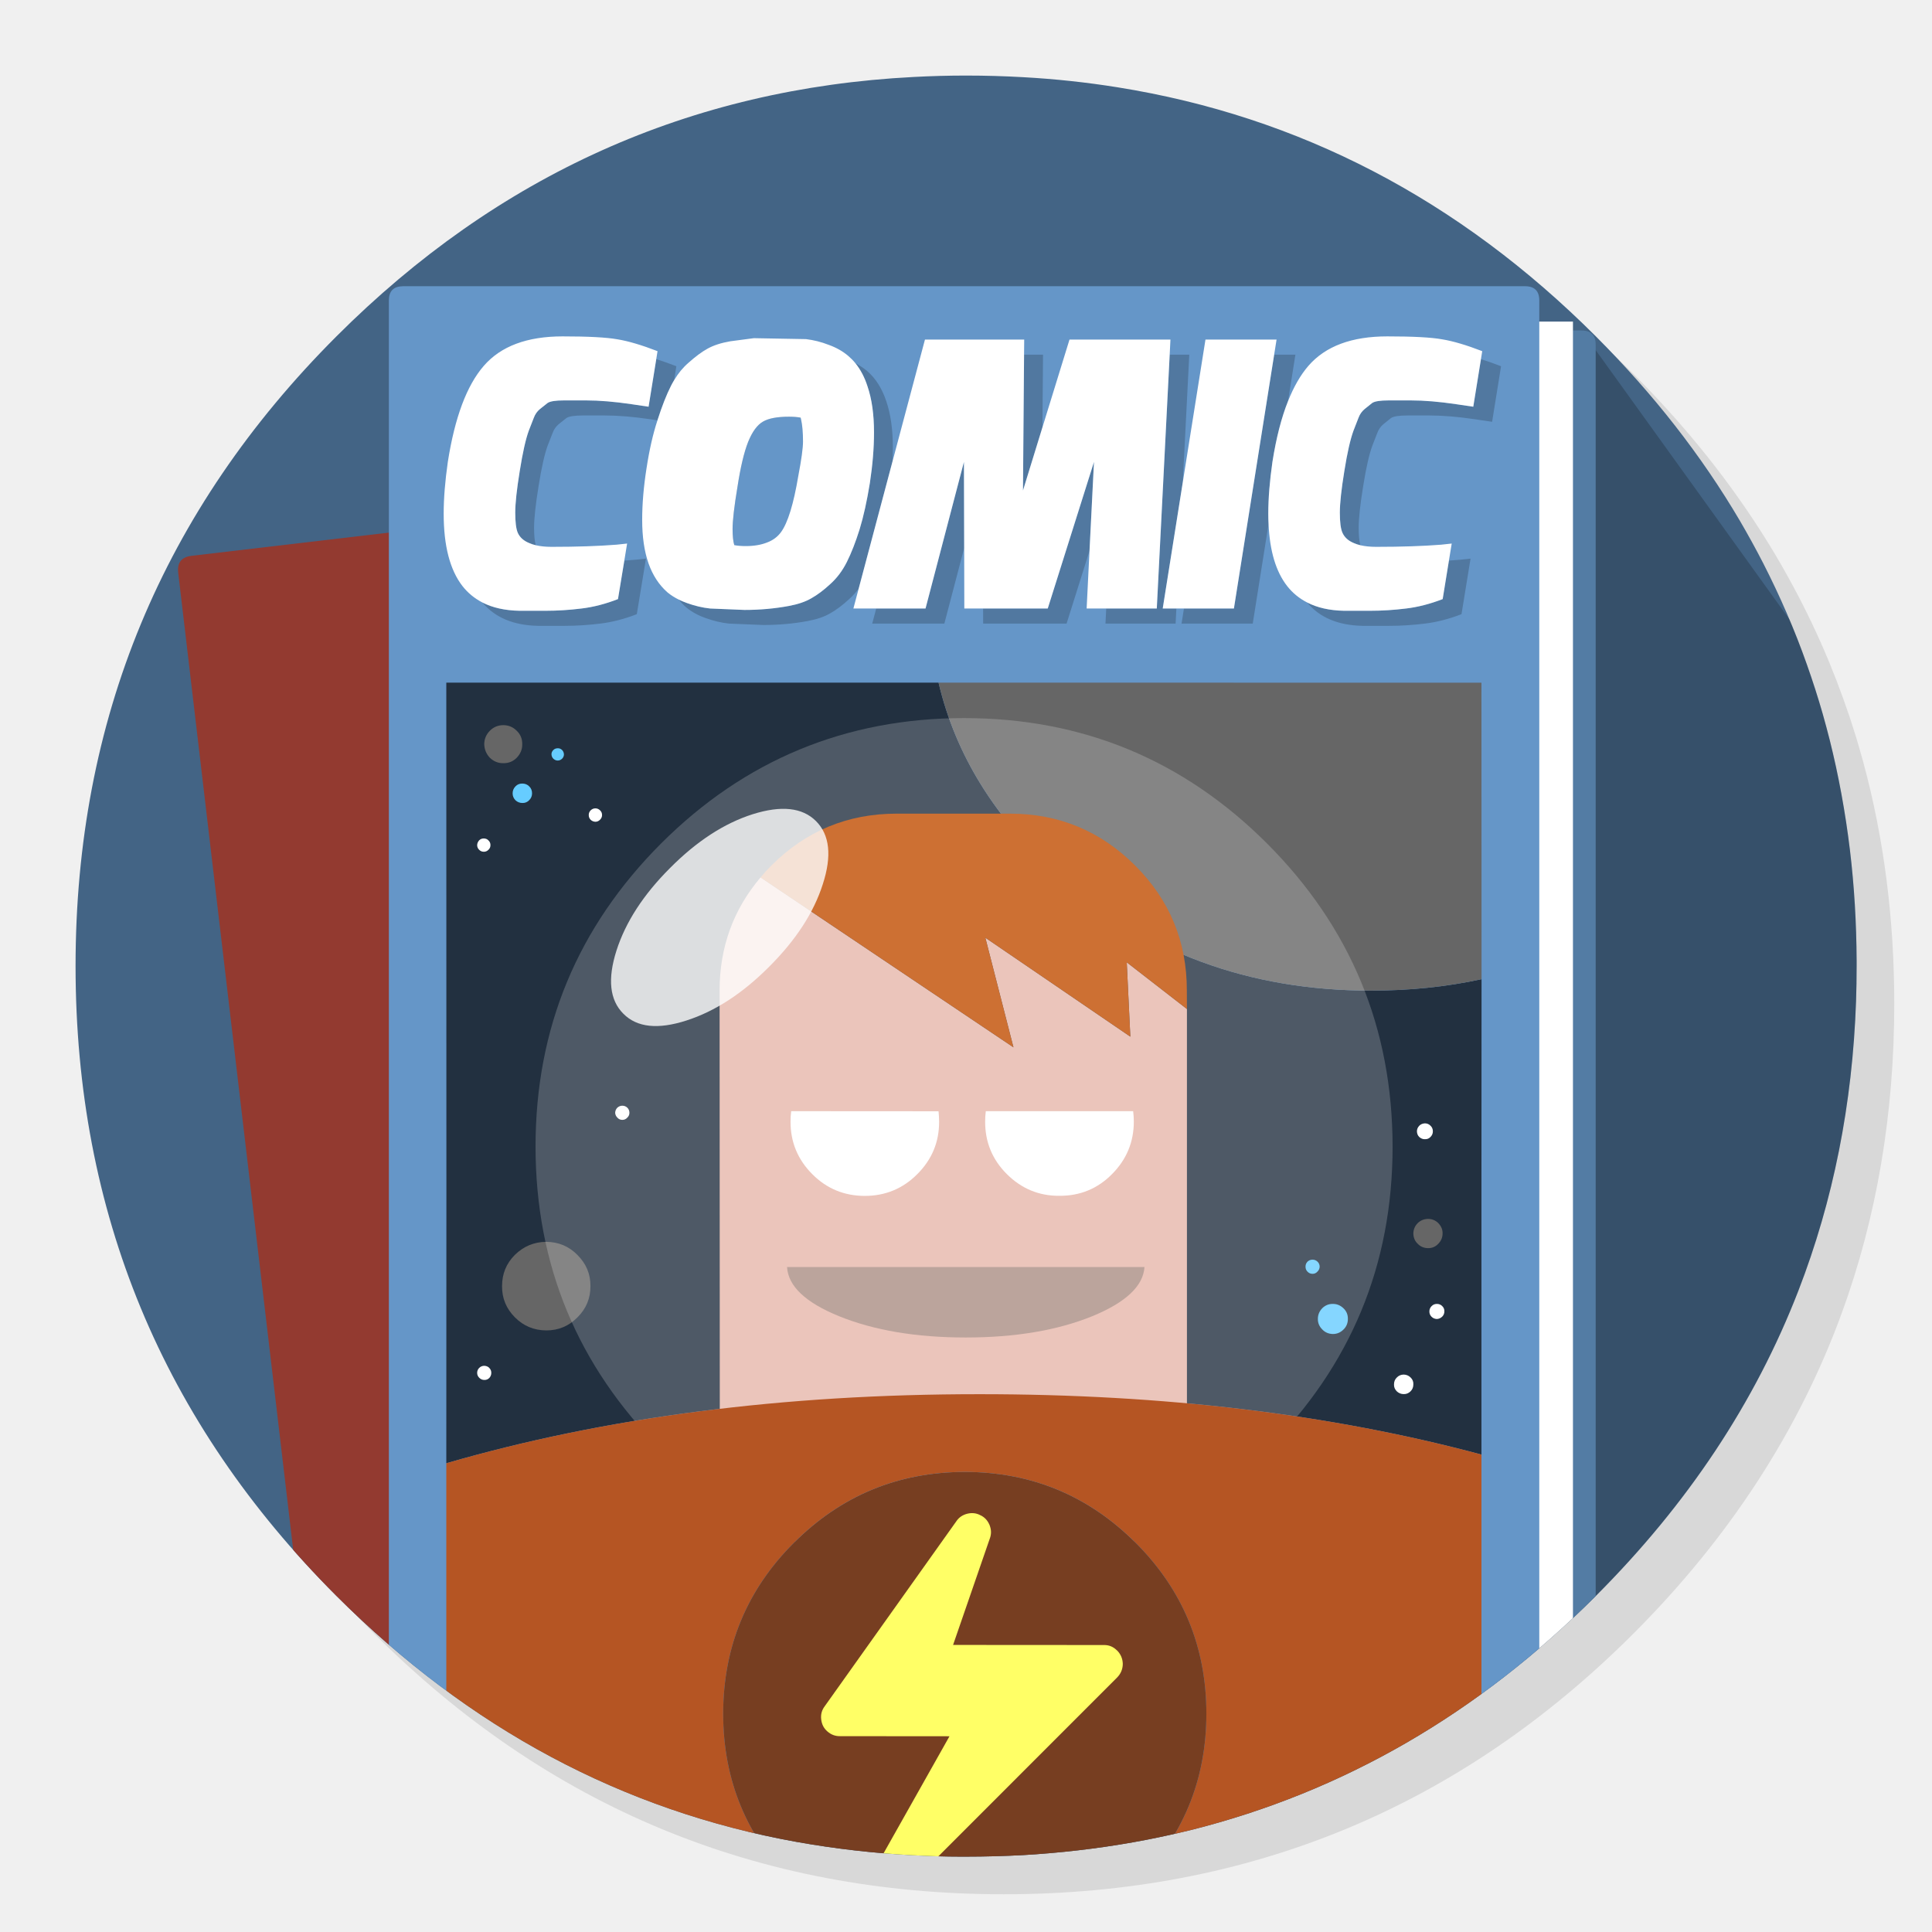
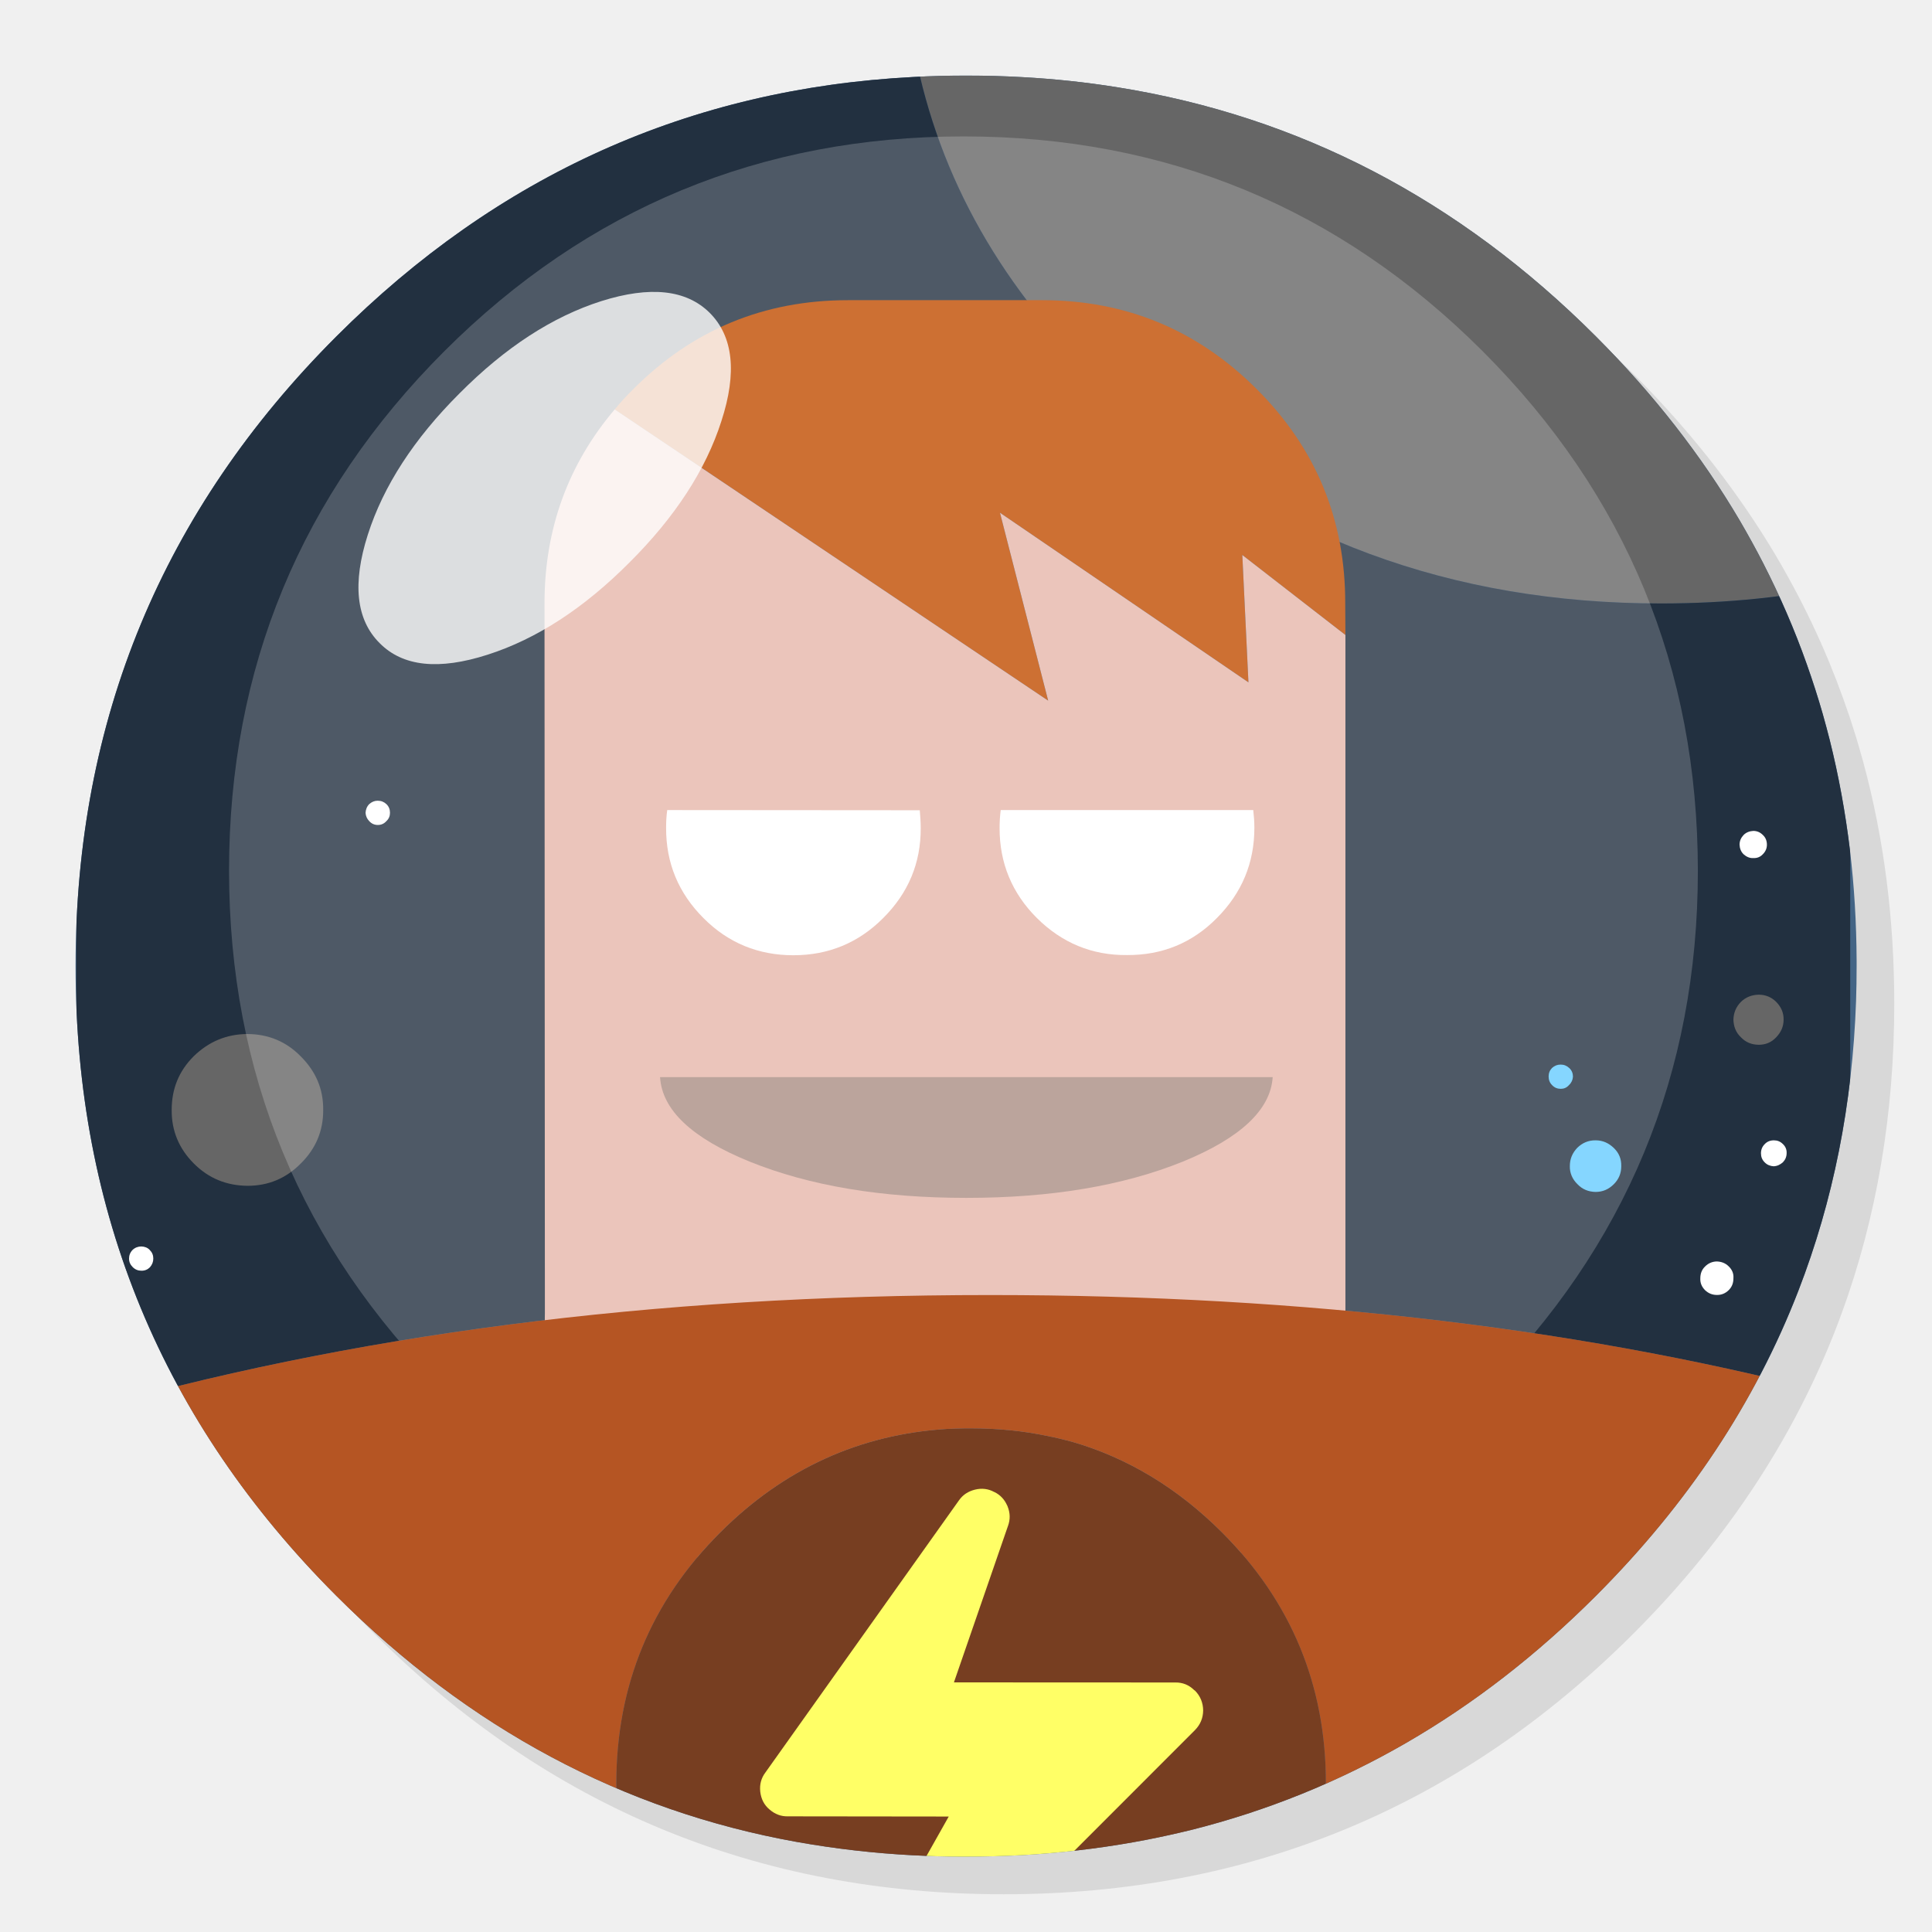
<svg xmlns="http://www.w3.org/2000/svg" id="Simple-Comic" image-rendering="optimizeSpeed" baseProfile="basic" version="1.1" style="background-color:#ffffff" x="0px" y="0px" width="1024px" height="1024px" viewBox="0 0 1024 1024" enable-background="new 0 0 1024 1024">
  <defs transform="matrix(1 0 0 1 0 0) " />
  <g id="shadow">
    <g id="shape">
      <path id="path" fill="#000000" fill-opacity="0.098" d="M969.65,351.3 Q961.05,330.45 950.25,310.45 C946.2,302.9 941.9,295.4 937.35,288.05 917.8,256.35 893.95,226.4 865.8,198.25 773.65,106.1 662.35,60 532,60 401.65,60 290.4,106.1 198.25,198.25 106.1,290.4 60,401.65 60,532 60,662.35 106.1,773.65 198.25,865.8 290.4,957.95 401.65,1004 532,1004 662.35,1004 773.65,957.95 865.8,865.8 916.55,815 953.35,758.4 976.15,696.05 994.7,645.2 1004,590.55 1004,532 1004,487.1 998.55,444.45 987.6,404.05 986.35,399.5 985.05,394.95 983.7,390.45 979.6,377.15 974.9,364.1 969.65,351.3z" />
    </g>
  </g>
  <g id="circle">
    <g id="shape2">
-       <path id="path1" fill="#436485" fill-opacity="1" d="M969.75,392.05 C968.65,387.7 967.4,383.05 966.1,378.45 963.6,369.7 960.75,360.85 957.65,352.1 951.2,333.85 943.5,316.05 934.5,298.45 930.7,291.05 926.55,283.5 922.2,276.05 901.9,241.55 876.4,208.85 845.85,178.3 773.25,105.7 688.7,61.65 592.2,46.25 575.95,43.65 559.4,41.85 542.15,40.9 532.45,40.35 522.3,40.05 512.05,40.05 502.7,40.05 493.45,40.3 484.15,40.8 365.8,46.9 263.85,92.75 178.3,178.3 Q40.05,316.55 40.05,512.05 C40.05,642.4 86.15,753.7 178.3,845.85 248.7,916.2 330.2,959.7 422.25,976.25 442.7,979.9 463.15,982.25 484.15,983.35 484.3,983.35 484.4,983.35 484.55,983.35 493.05,983.8 501.15,984.05 509.05,984.05 510.25,984.05 511.15,984.05 512.05,984.05 522.35,984.05 532.55,983.75 542.15,983.25 544.65,983.1 546.9,982.95 549.1,982.8 569.3,981.35 589,978.75 607.8,975.1 615.75,973.55 623.6,971.8 631.2,969.95 712,949.65 783.35,908.35 845.85,845.85 894.45,797.25 930.25,743.35 953.2,684.05 971.65,636.4 981.85,585.25 983.75,530.55 983.95,524.5 984.05,518.3 984.05,512.05 984.05,511.4 984.05,510.7 984.05,510.05 984.05,509.7 984.05,509.4 984.05,509.05 983.95,489.15 982.8,469.7 980.5,450.5 978.1,430.7 974.55,411.2 969.75,392.05z" />
+       <path id="path1" fill="#436485" fill-opacity="1" d="M966.1,378.45 C963.6,369.7 960.75,360.85 957.65,352.1 951.2,333.85 943.5,316.05 934.5,298.45 930.7,291.05 926.55,283.5 922.2,276.05 901.9,241.55 876.4,208.85 845.85,178.3 773.25,105.7 688.7,61.65 592.2,46.25 575.95,43.65 559.4,41.85 542.15,40.9 532.45,40.35 522.3,40.05 512.05,40.05 502.7,40.05 493.45,40.3 484.15,40.8 365.8,46.9 263.85,92.75 178.3,178.3 Q40.05,316.55 40.05,512.05 C40.05,642.4 86.15,753.7 178.3,845.85 248.7,916.2 330.2,959.7 422.25,976.25 442.7,979.9 463.15,982.25 484.15,983.35 484.3,983.35 484.4,983.35 484.55,983.35 493.05,983.8 501.15,984.05 509.05,984.05 510.25,984.05 511.15,984.05 512.05,984.05 522.35,984.05 532.55,983.75 542.15,983.25 544.65,983.1 546.9,982.95 549.1,982.8 569.3,981.35 589,978.75 607.8,975.1 615.75,973.55 623.6,971.8 631.2,969.95 712,949.65 783.35,908.35 845.85,845.85 894.45,797.25 930.25,743.35 953.2,684.05 971.65,636.4 981.85,585.25 983.75,530.55 983.95,524.5 984.05,518.3 984.05,512.05 984.05,511.4 984.05,510.7 984.05,510.05 984.05,509.7 984.05,509.4 984.05,509.05 983.95,489.15 982.8,469.7 980.5,450.5 978.1,430.7 974.55,411.2 969.75,392.05 968.65,387.7 967.4,383.05 966.1,378.45z" />
    </g>
  </g>
-   <g id="circle1">
-     <g id="shape4">
-       <path id="path2" fill="#000000" fill-opacity="0.2" d="M969.75,392.05 C968.65,387.7 967.4,383.05 966.1,378.45 963.6,369.7 960.75,360.85 957.65,352.1 954.85,344.1 951.8,336.2 948.45,328.3 L948.425,328.275 L838.25,175.15 396.425,970.8 L396.45,970.8 C405.25,972.95 413.7,974.7 422.25,976.25 442.7,979.9 463.15,982.25 484.15,983.35 484.3,983.35 484.4,983.35 484.55,983.35 493.05,983.8 501.15,984.05 509.05,984.05 Q510.544,984.05 512.05,984.05 C522.35,984.05 532.55,983.75 542.15,983.25 544.65,983.1 546.9,982.95 549.1,982.8 569.3,981.35 589,978.75 607.8,975.1 615.75,973.55 623.6,971.8 631.2,969.95 712,949.65 783.35,908.35 845.85,845.85 894.45,797.25 930.25,743.35 953.2,684.05 971.65,636.4 981.85,585.25 983.75,530.55 983.95,524.5 984.05,518.3 984.05,512.05 984.05,511.4 984.05,510.7 984.05,510.05 984.05,509.7 984.05,509.4 984.05,509.05 983.95,489.15 982.8,469.7 980.5,450.5 978.1,430.7 974.55,411.2 969.75,392.05z" />
-     </g>
-   </g>
-   <mask id="circle2">
+   <mask id="circle1">
    <g id="g">
-       <g id="shape63">
-         <path id="path45" fill="#FFFFFF" fill-opacity="1" d="M969.75,392.05 C968.65,387.7 967.4,383.05 966.1,378.45 963.6,369.7 960.75,360.85 957.65,352.1 951.2,333.85 943.5,316.05 934.5,298.45 930.7,291.05 926.55,283.5 922.2,276.05 901.9,241.55 876.4,208.85 845.85,178.3 773.25,105.7 688.7,61.65 592.2,46.25 575.95,43.65 559.4,41.85 542.15,40.9 532.45,40.35 522.3,40.05 512.05,40.05 502.7,40.05 493.45,40.3 484.15,40.8 365.8,46.9 263.85,92.75 178.3,178.3 Q40.05,316.55 40.05,512.05 C40.05,642.4 86.15,753.7 178.3,845.85 248.7,916.2 330.2,959.7 422.25,976.25 442.7,979.9 463.15,982.25 484.15,983.35 484.3,983.35 484.4,983.35 484.55,983.35 493.05,983.8 501.15,984.05 509.05,984.05 510.25,984.05 511.15,984.05 512.05,984.05 522.35,984.05 532.55,983.75 542.15,983.25 544.65,983.1 546.9,982.95 549.1,982.8 569.3,981.35 589,978.75 607.8,975.1 615.75,973.55 623.6,971.8 631.2,969.95 712,949.65 783.35,908.35 845.85,845.85 894.45,797.25 930.25,743.35 953.2,684.05 971.65,636.4 981.85,585.25 983.75,530.55 983.95,524.5 984.05,518.3 984.05,512.05 984.05,511.4 984.05,510.7 984.05,510.05 984.05,509.7 984.05,509.4 984.05,509.05 983.95,489.15 982.8,469.7 980.5,450.5 978.1,430.7 974.55,411.2 969.75,392.05z" />
+       <g id="shape55">
+         <path id="path42" fill="#FFFFFF" fill-opacity="1" d="M969.75,392.05 C968.65,387.7 967.4,383.05 966.1,378.45 963.6,369.7 960.75,360.85 957.65,352.1 951.2,333.85 943.5,316.05 934.5,298.45 930.7,291.05 926.55,283.5 922.2,276.05 901.9,241.55 876.4,208.85 845.85,178.3 773.25,105.7 688.7,61.65 592.2,46.25 575.95,43.65 559.4,41.85 542.15,40.9 532.45,40.35 522.3,40.05 512.05,40.05 502.7,40.05 493.45,40.3 484.15,40.8 365.8,46.9 263.85,92.75 178.3,178.3 Q40.05,316.55 40.05,512.05 C40.05,642.4 86.15,753.7 178.3,845.85 248.7,916.2 330.2,959.7 422.25,976.25 442.7,979.9 463.15,982.25 484.15,983.35 484.3,983.35 484.4,983.35 484.55,983.35 493.05,983.8 501.15,984.05 509.05,984.05 510.25,984.05 511.15,984.05 512.05,984.05 522.35,984.05 532.55,983.75 542.15,983.25 544.65,983.1 546.9,982.95 549.1,982.8 569.3,981.35 589,978.75 607.8,975.1 615.75,973.55 623.6,971.8 631.2,969.95 712,949.65 783.35,908.35 845.85,845.85 894.45,797.25 930.25,743.35 953.2,684.05 971.65,636.4 981.85,585.25 983.75,530.55 983.95,524.5 984.05,518.3 984.05,512.05 984.05,511.4 984.05,510.7 984.05,510.05 984.05,509.7 984.05,509.4 984.05,509.05 983.95,489.15 982.8,469.7 980.5,450.5 978.1,430.7 974.55,411.2 969.75,392.05z" />
      </g>
    </g>
  </mask>
-   <g id="masked" mask="url(#circle2)">
-     <g id="Calque.__2010">
-       <g id="shape6">
-         <path id="path3" fill="#933A30" fill-opacity="1" d="M449.05,261.8 Q448.15,253.85 440.2,254.75 L101.5,294.6 C96.2,295.25 93.85,298.2 94.45,303.5 L181.9,1046.6 C182.55,1051.9 185.5,1054.25 190.8,1053.6 L529.5,1013.75 C534.8,1013.15 537.15,1010.2 536.5,1004.9 L449.05,261.8z" />
+   <g id="masked" mask="url(#circle1)">
+     <g id="Calque.__203">
+       <g id="shape4">
+         <path id="path2" fill="#666666" fill-opacity="1" d="M980.7,309.45 L980.65,40.15 487.5,40.05 C503,105.95 539.25,164.15 596.05,214.8 674.65,284.9 769.25,319.85 880.3,319.85 915.35,319.85 948.75,316.4 980.7,309.45z" />
+         <path id="path3" fill="#223040" fill-opacity="1" d="M980.65,741.25 L980.65,493.6 980.7,309.45 C948.75,316.4 915.35,319.85 880.3,319.85 769.25,319.85 674.65,284.9 596.05,214.8 539.25,164.15 503,105.95 487.5,40.05 L40.35,40.05 40.45,501.65 40.35,749.15 C184.3,707.4 345.85,686.35 525,686.4 692.2,686.4 844.15,704.6 980.65,741.25z" />
      </g>
    </g>
-     <g id="ico-shadow">
+     <g id="Calque.__204">
      <g id="shape8">
-         <path id="path4" fill="#537CA4" fill-opacity="1" d="M845.75,182.7 Q845.75,175.2 838.25,175.15 L243.55,175.15 C238.5,175.15 236,177.65 236,182.65 L236,1043.75 C236.05,1048.8 238.55,1051.25 243.55,1051.25 L838.25,1051.3 C843.25,1051.25 845.75,1048.75 845.75,1043.75 L845.75,182.7z" />
+         <path id="path4" fill="#FFFFFF" fill-opacity="1" d="M929.3,440.4 C927.4,440.5 925.6,441.1 924.15,442.55 922.8,444 922,445.65 922,447.7 922.1,449.65 922.7,451.35 924.1,452.75 925.6,454.1 927.35,454.9 929.2,454.8 931.35,454.9 933,454.2 934.35,452.75 Q936.5,450.6 936.5,447.7 C936.5,445.65 935.8,443.9 934.35,442.55 933,441.2 931.35,440.4 929.3,440.4z M940.1,618.15 C942.05,618.05 943.6,617.25 945,616 946.25,614.7 946.95,613.05 946.95,611.2 947.05,609.4 946.35,607.65 945,606.4 943.6,605 942.05,604.4 940.2,604.4 938.3,604.4 936.65,605 935.3,606.45 934,607.75 933.35,609.4 933.35,611.25 933.35,613.15 933.95,614.7 935.3,616.05 936.65,617.45 938.3,618.05 940.1,618.15z M916.3,671.25 C914.5,669.45 912.4,668.7 910,668.6 907.65,668.6 905.4,669.55 903.75,671.25 901.95,672.95 901.2,675.1 901.2,677.6 901.1,680 901.95,682.05 903.75,683.85 905.5,685.5 907.55,686.35 910,686.35 912.35,686.4 914.5,685.55 916.3,683.75 918,682.05 918.75,680 918.75,677.5 918.95,675 918,672.9 916.3,671.25z M180.05,156.1 C178.85,154.9 177.4,154.3 175.75,154.3 174.05,154.3 172.65,154.95 171.45,156.1 170.25,157.35 169.75,158.65 169.75,160.3 169.75,162.1 170.25,163.35 171.45,164.65 172.65,165.75 174.05,166.35 175.75,166.45 177.45,166.45 178.85,165.75 179.95,164.65 181.25,163.35 181.85,162 181.85,160.35 181.85,158.55 181.25,157.2 180.05,156.1z M74.45,181.6 C72.75,181.6 71.4,182.15 70.2,183.35 69.05,184.6 68.45,186 68.4,187.6 68.4,189.35 69,190.7 70.2,191.9 71.4,193.1 72.75,193.7 74.45,193.7 76.1,193.7 77.45,193.1 78.65,191.9 79.95,190.7 80.45,189.35 80.45,187.6 80.45,185.9 79.85,184.55 78.65,183.4 77.55,182.15 76.1,181.7 74.45,181.6z M206.7,430.8 C206.7,429 206.1,427.45 204.8,426.2 203.5,425 202.05,424.4 200.15,424.4 198.45,424.4 197,425.05 195.7,426.2 194.45,427.45 193.85,429.1 193.75,430.8 193.85,432.45 194.5,434 195.7,435.2 196.9,436.55 198.45,437.25 200.25,437.25 201.95,437.25 203.5,436.65 204.8,435.2 206.1,434 206.7,432.5 206.7,430.8z M68.4,667.05 C68.4,668.85 69.05,670.3 70.35,671.6 71.65,672.9 73.2,673.5 74.9,673.5 76.7,673.55 78.25,672.9 79.45,671.7 80.65,670.3 81.25,668.85 81.25,667.05 81.25,665.25 80.65,663.8 79.35,662.5 78.25,661.3 76.7,660.7 74.9,660.65 73.2,660.65 71.55,661.25 70.25,662.5 69,663.8 68.4,665.35 68.4,667.05z" />
+         <path id="path5" fill="#66CCFF" fill-opacity="1" d="M833.7,570.65 C833.7,568.95 833.1,567.3 831.7,566.05 830.4,564.85 828.95,564.25 827.15,564.25 825.45,564.25 823.9,564.85 822.6,566.05 821.4,567.3 820.8,568.75 820.8,570.55 820.8,572.35 821.4,573.9 822.6,575.1 823.9,576.5 825.45,577.1 827.25,577.1 828.9,577.1 830.4,576.5 831.6,575.1 832.9,573.9 833.6,572.35 833.7,570.65z M859.3,618.15 C859.4,614.25 858.1,611.1 855.35,608.45 852.6,605.8 849.45,604.4 845.75,604.4 841.9,604.35 838.75,605.7 836,608.35 833.4,611.1 832.05,614.2 832.05,618.05 831.95,621.7 833.4,625 836,627.55 838.65,630.4 841.9,631.65 845.65,631.75 849.45,631.75 852.6,630.4 855.35,627.65 858,625.05 859.3,621.8 859.3,618.15z M137.6,109.2 C138.75,110.25 140.1,110.85 141.55,110.85 143.1,110.85 144.4,110.25 145.5,109.2 146.6,108.1 147.2,106.8 147.2,105.2 147.15,103.75 146.6,102.35 145.5,101.25 144.4,100.2 143.1,99.6 141.55,99.7 140,99.7 138.65,100.2 137.6,101.25 136.5,102.35 135.8,103.75 135.9,105.25 136,106.75 136.4,108 137.6,109.2z M100.6,140.65 C100.6,143.05 101.45,145.1 103.15,146.9 104.9,148.55 107.1,149.4 109.45,149.4 111.9,149.5 113.95,148.65 115.7,146.85 117.4,145.1 118.25,143.05 118.25,140.65 118.25,138.2 117.5,136.05 115.7,134.3 113.95,132.6 111.9,131.75 109.35,131.75 106.95,131.75 104.9,132.5 103.15,134.3 101.45,136.1 100.6,138.2 100.6,140.65z" />
+         <path id="path6" fill="#666666" fill-opacity="1" d="M941.4,531 C938.9,528.5 935.75,527.2 932.15,527.2 928.45,527.3 925.3,528.5 922.7,531.05 920.15,533.65 918.85,536.8 918.75,540.4 918.85,544.1 920.05,547.25 922.7,549.75 925.3,552.5 928.45,553.7 932.15,553.75 935.8,553.75 938.9,552.5 941.45,549.75 943.95,547.15 945.35,544.1 945.35,540.4 945.4,536.8 944.05,533.7 941.4,531z M104.3,83.75 C100.95,80.4 96.9,78.7 92.2,78.7 87.3,78.7 83.3,80.4 79.95,83.75 76.6,87.1 74.9,91.2 74.8,95.95 75,100.75 76.6,104.75 79.85,108.25 83.4,111.6 87.4,113.35 92.2,113.25 96.9,113.35 101.05,111.7 104.35,108.25 107.7,104.75 109.45,100.75 109.35,96 109.45,91.2 107.8,87.1 104.3,83.75z M102.65,559.85 C94.75,567.75 91,577.15 91,588.3 90.9,599.45 94.95,608.85 102.65,616.6 110.55,624.55 120.05,628.4 131.2,628.5 142.25,628.5 151.65,624.55 159.45,616.65 167.35,608.85 171.4,599.35 171.3,588.2 171.4,577.15 167.35,567.85 159.45,559.95 151.75,552.05 142.25,548.1 131.1,548.05 120.15,548.1 110.65,552.05 102.65,559.85z" />
      </g>
    </g>
-     <g id="Calque.__2011">
-       <g id="shape10">
-         <path id="path5" fill="#FFFFFF" fill-opacity="1" d="M833.7,170.45 L232.4,170.45 232.45,1042.85 833.7,1042.85 833.7,170.45z" />
+     <g id="Calque.__205">
+       <g id="shape34">
+         <path id="path29" fill="#C04C00" fill-opacity="1" d="M713.1,336.55 L713,319.85 C713.1,275.35 697.45,237.5 666,206.15 634.6,174.85 596.75,159.1 552.35,159.1 L449.45,159.1 C404.95,159.1 367.1,174.75 335.75,206.15 Q330.35,211.45 325.8,217 L555.55,371.35 530,271.75 661.7,361.65 658.45,294.15 713.1,336.55z" />
+         <path id="path30" fill="#E6B6AA" fill-opacity="1" d="M713.1,336.55 L658.45,294.15 661.7,361.65 530,271.75 555.55,371.35 325.8,217 C301.1,246.15 288.6,280.35 288.6,319.85 L288.8,696 C288.7,699.45 288.8,702.55 288.95,705.95 L712.85,705.85 C712.95,702.6 713.1,699.35 713.1,696 L713.1,336.55z" />
      </g>
    </g>
-     <g id="ico">
-       <g id="shape12">
-         <path id="path6" fill="#6596C8" fill-opacity="1" d="M815.85,159.25 Q815.85,151.75 808.35,151.7 L213.65,151.7 C208.6,151.75 206.15,154.25 206.1,159.2 L206.1,1020.3 C206.1,1025.35 208.6,1027.8 213.65,1027.85 L808.35,1027.85 C813.35,1027.85 815.85,1025.35 815.85,1020.3 L815.85,159.25z" />
+     <g id="Calque.__206">
+       <g id="shape38">
+         <path id="path31" fill="#FFFFFF" fill-opacity="1" d="M664.85,438.7 C664.85,435.6 664.6,432.45 664.25,429.35 L530.4,429.35 C530,432.45 529.8,435.6 529.8,438.8 529.75,457.35 536.35,473.4 549.6,486.6 562.8,499.7 578.75,506.4 597.35,506.2 616,506.3 631.95,499.8 645.05,486.5 658.25,473.2 664.85,457.35 664.85,438.7z M488,438.85 C488,435.6 487.75,432.5 487.5,429.45 L353.65,429.35 C353.2,432.45 353.05,435.6 353.05,438.8 Q352.95,466.7 372.85,486.6 C385.95,499.8 401.95,506.3 420.5,506.3 439.15,506.3 455.1,499.7 468.2,486.5 481.4,473.3 488.1,457.45 488,438.85z" />
+         <path id="path34" fill="#AA8D83" fill-opacity="1" d="M512.15,634.9 C557,634.9 595.2,628.5 627,615.65 657.5,603.15 673.45,588.2 674.55,570.9 L349.85,570.9 C350.9,588.3 366.65,603.2 397.25,615.65 429.05,628.5 467.25,634.9 512.15,634.9z" />
      </g>
    </g>
-     <g id="Calque.__2012">
-       <g id="shape14">
-         <path id="path7" fill="#223040" fill-opacity="1" d="M785.25,519 C766.6,523.05 747.1,525.05 726.65,525.05 661.85,525.05 606.65,504.65 560.8,463.75 527.65,434.2 506.5,400.25 497.45,361.8 L236.55,361.8 236.6,631.15 236.55,775.55 C320.55,751.2 414.8,738.9 519.35,738.95 616.9,738.95 705.55,749.55 785.2,770.95 L785.2,626.45 785.25,519z" />
-         <path id="path8" fill="#666666" fill-opacity="1" d="M726.65,525.05 C747.1,525.05 766.6,523.05 785.25,519 L785.2,361.85 497.45,361.8 C506.5,400.25 527.65,434.2 560.8,463.75 606.65,504.65 661.85,525.05 726.65,525.05z" />
+     <g id="Calque.__207">
+       <g id="shape43">
+         <path id="path35" fill="#FFFFFF" fill-opacity="0.2" d="M785.85,736.65 C861.85,660.7 899.9,569.05 899.9,461.55 Q899.85,300.3 785.95,186.25 C709.95,110.25 618.15,72.3 510.65,72.3 403.25,72.35 311.4,110.35 235.5,186.15 159.45,262.25 121.4,354.05 121.4,461.55 121.5,568.95 159.45,660.65 235.5,736.7 311.5,812.65 403.25,850.7 510.65,850.7 618.15,850.6 709.95,812.65 785.85,736.65z" />
      </g>
    </g>
-     <g id="Calque.__2013">
-       <g id="shape18">
-         <path id="path9" fill="#FFFFFF" fill-opacity="1" d="M758.2,602.6 Q759.45,601.35 759.45,599.65 C759.45,598.45 759.05,597.45 758.2,596.65 757.4,595.85 756.45,595.4 755.25,595.4 754.15,595.45 753.1,595.8 752.25,596.65 751.45,597.5 751,598.45 751,599.65 751.05,600.8 751.4,601.8 752.2,602.6 753.1,603.4 754.1,603.85 755.2,603.8 756.45,603.85 757.4,603.45 758.2,602.6z M761.6,691.1 C760.5,691.1 759.55,691.45 758.75,692.3 758,693.05 757.6,694 757.6,695.1 757.6,696.2 757.95,697.1 758.75,697.9 759.55,698.7 760.5,699.05 761.55,699.1 762.7,699.05 763.6,698.6 764.4,697.85 765.15,697.1 765.55,696.15 765.55,695.05 765.6,694 765.2,693 764.4,692.25 763.6,691.45 762.7,691.1 761.6,691.1z M744,738.9 C745.35,738.95 746.6,738.45 747.65,737.4 748.65,736.4 749.1,735.2 749.1,733.75 749.2,732.3 748.65,731.05 747.65,730.1 746.6,729.05 745.4,728.6 744,728.55 742.6,728.55 741.3,729.1 740.35,730.1 739.3,731.1 738.85,732.35 738.85,733.8 738.8,735.2 739.3,736.4 740.35,737.45 741.35,738.4 742.55,738.9 744,738.9z M315.55,428.45 C314.55,428.45 313.75,428.85 313.05,429.5 312.35,430.25 312.05,431 312.05,431.95 312.05,433 312.35,433.75 313.05,434.5 313.75,435.15 314.55,435.5 315.55,435.55 316.55,435.55 317.35,435.15 318,434.5 318.75,433.75 319.1,432.95 319.1,432 319.1,430.95 318.75,430.15 318.05,429.5 317.35,428.8 316.5,428.45 315.55,428.45z M258.9,445.45 C258.25,444.7 257.4,444.45 256.45,444.4 255.45,444.4 254.65,444.7 253.95,445.4 253.3,446.15 252.95,446.95 252.9,447.9 252.9,448.9 253.25,449.7 253.95,450.4 254.65,451.1 255.45,451.45 256.45,451.45 257.4,451.45 258.2,451.1 258.9,450.4 259.65,449.7 259.95,448.9 259.95,447.9 259.95,446.9 259.6,446.1 258.9,445.45z M259.35,730.35 C260.05,729.55 260.4,728.7 260.4,727.65 260.4,726.6 260.05,725.75 259.3,725 258.65,724.3 257.75,723.95 256.7,723.9 255.7,723.9 254.75,724.25 254,725 253.25,725.75 252.9,726.65 252.9,727.65 252.9,728.7 253.3,729.55 254.05,730.3 254.8,731.05 255.7,731.4 256.7,731.4 257.75,731.45 258.65,731.05 259.35,730.35z M329.85,593.55 C330.85,593.55 331.75,593.2 332.5,592.35 333.25,591.65 333.6,590.8 333.6,589.8 333.6,588.75 333.25,587.85 332.5,587.1 331.75,586.4 330.9,586.05 329.8,586.05 328.8,586.05 327.95,586.45 327.2,587.1 326.45,587.85 326.1,588.8 326.05,589.8 326.1,590.75 326.5,591.65 327.2,592.35 327.9,593.15 328.8,593.55 329.85,593.55z" />
-         <path id="path10" fill="#666666" fill-opacity="1" d="M756.9,661.55 C759.05,661.55 760.85,660.8 762.35,659.2 763.8,657.7 764.6,655.9 764.6,653.75 764.65,651.65 763.85,649.85 762.3,648.25 760.85,646.8 759,646.05 756.9,646.05 754.75,646.1 752.9,646.8 751.4,648.3 749.9,649.8 749.15,651.65 749.1,653.75 749.15,655.9 749.85,657.75 751.4,659.2 752.9,660.8 754.75,661.5 756.9,661.55z M266.8,384.35 C263.95,384.35 261.6,385.35 259.65,387.3 257.7,389.25 256.7,391.65 256.65,394.4 256.75,397.2 257.7,399.55 259.6,401.6 261.65,403.55 264,404.55 266.8,404.5 269.55,404.55 271.95,403.6 273.9,401.6 275.85,399.55 276.85,397.2 276.8,394.45 276.85,391.65 275.9,389.25 273.85,387.3 271.9,385.35 269.55,384.35 266.8,384.35z M272.9,665.1 C268.3,669.7 266.1,675.2 266.1,681.7 266.05,688.2 268.4,693.7 272.9,698.2 277.5,702.85 283.05,705.1 289.55,705.15 296,705.15 301.5,702.85 306.05,698.25 310.65,693.7 313,688.15 312.95,681.65 313,675.2 310.65,669.75 306.05,665.15 301.55,660.55 296,658.25 289.5,658.2 283.1,658.25 277.55,660.55 272.9,665.1z" />
-         <path id="path13" fill="#66CCFF" fill-opacity="1" d="M695.65,667.65 C694.65,667.65 693.75,668 693,668.7 692.3,669.45 691.95,670.3 691.95,671.35 691.95,672.4 692.3,673.3 693,674 693.75,674.8 694.65,675.15 695.7,675.15 696.65,675.15 697.55,674.8 698.25,674 699,673.3 699.4,672.4 699.45,671.4 699.45,670.4 699.1,669.45 698.3,668.7 697.55,668 696.7,667.65 695.65,667.65z M700.8,693.4 C699.3,695 698.5,696.8 698.5,699.05 698.45,701.2 699.3,703.1 700.8,704.6 702.35,706.25 704.25,707 706.45,707.05 708.65,707.05 710.5,706.25 712.1,704.65 713.65,703.15 714.4,701.25 714.4,699.1 714.45,696.85 713.7,695 712.1,693.45 710.5,691.9 708.65,691.1 706.5,691.1 704.25,691.05 702.4,691.85 700.8,693.4z M295.6,403.1 C296.5,403.1 297.25,402.75 297.9,402.15 298.55,401.5 298.9,400.75 298.9,399.8 298.85,398.95 298.55,398.15 297.9,397.5 297.25,396.9 296.5,396.55 295.6,396.6 294.7,396.6 293.9,396.9 293.3,397.5 292.65,398.15 292.25,398.95 292.3,399.85 292.35,400.7 292.6,401.45 293.3,402.15 293.95,402.75 294.75,403.1 295.6,403.1z M276.8,415.3 C275.4,415.3 274.2,415.75 273.2,416.8 272.2,417.85 271.7,419.05 271.7,420.5 271.7,421.9 272.2,423.1 273.2,424.15 274.2,425.1 275.5,425.6 276.85,425.6 278.3,425.65 279.5,425.15 280.5,424.1 281.5,423.1 282,421.9 282,420.5 282,419.05 281.55,417.8 280.5,416.8 279.5,415.8 278.3,415.3 276.8,415.3z" />
+     <g id="Calque.__208">
+       <g id="shape45">
+         <path id="path36" fill="#773E21" fill-opacity="1" d="M513.95,1133.2 L514.6,1133.2 C514.65,1133.2 514.75,1133.2 514.8,1133.2 515.35,1133.2 515.85,1133.2 516.4,1133.2 L516.4,1133.175 L513.125,1133.175 L513.15,1133.2 C513.35,1133.2 513.55,1133.2 513.75,1133.2 513.8,1133.2 513.9,1133.2 513.95,1133.2z M511.4,757.05 C508.25,757.1 505.1,757.2 502.05,757.35 455.6,760.2 415.5,778.5 381.75,812.2 345.05,848.85 326.75,893.15 326.65,945.15 326.65,997.1 345.05,1041.35 381.75,1078 382.2,1078.55 382.6,1078.95 383.05,1079.4 416,1111.85 455.2,1129.65 499.75,1132.7 508.8,1132.7 518.35,1132.75 528.3,1132.8 574.05,1129.75 613.15,1112.05 646.3,1079.4 646.8,1079.05 647.2,1078.55 647.6,1078.05 684.4,1041.3 702.75,997 702.75,945.15 702.75,893.15 684.35,848.85 647.7,812.2 624.25,788.75 597.75,772.7 568.15,764.15 563.9,763 559.55,761.95 555.2,761.1 542.6,758.45 529,757.05 514.8,757.05 514.25,757.05 513.7,757.05 513.15,757.05 512.6,757.05 512,757.05 511.4,757.05z" />
+         <path id="path39" fill="#B55523" fill-opacity="1" d="M502.05,757.35 C505.1,757.2 508.25,757.1 511.4,757.05 512,757.05 512.6,757.05 513.15,757.05 513.7,757.05 514.25,757.05 514.8,757.05 529,757.05 542.6,758.45 555.2,761.1 559.55,761.95 563.9,763 568.15,764.15 597.75,772.7 624.25,788.75 647.7,812.2 684.35,848.85 702.75,893.15 702.75,945.15 702.75,997 684.4,1041.3 647.6,1078.05 647.2,1078.55 646.8,1079.05 646.3,1079.4 613.15,1112.05 574.05,1129.75 528.3,1132.8 525.95,1132.95 523.6,1133.05 521.25,1133.15 533.6,1133 539.9,1132.9 540.25,1132.85 543.75,1132.9 547.3,1132.95 550.9,1133 L550.875,1133 L549.425,1133.025 980.65,1133.3 980.65,741.25 C844.15,704.6 692.2,686.4 525,686.4 345.85,686.35 184.3,707.4 40.35,749.15 L40.35,1133.1 509.975,1133.15 L510,1133.15 C506.55,1133.1 503.1,1132.95 499.75,1132.7 455.2,1129.65 416,1111.85 383.05,1079.4 382.6,1078.95 382.2,1078.55 381.75,1078 345.05,1041.35 326.65,997.1 326.65,945.15 326.75,893.15 345.05,848.85 381.75,812.2 415.5,778.5 455.6,760.2 502.05,757.35z" />
      </g>
    </g>
-     <g id="Calque.__2014">
-       <g id="Symbole.__203_1" overflow="visible">
-         <g id="Calque.__2022">
-           <g id="shape101">
-             <path id="path79" fill="#000000" fill-opacity="0.2" d="M552.832,187.972 L542.775,187.972 542.201,259.991 552.507,226.502 552.832,187.972z M630.341,187.972 L619.96,187.972 613.122,322.527 586.321,322.527 585.922,330.513 623.104,330.513 623.503,322.527 616.266,322.527 626.897,255.599 630.341,187.972z M717.382,228.249 C715.735,232.74 714.088,239.878 712.541,249.61 710.944,259.392 710.146,266.779 710.146,271.72 710.146,276.76 710.595,280.304 711.543,282.4 712.641,284.846 714.687,286.692 717.682,287.89 718.68,288.339 719.778,288.689 721.026,288.988 720.427,286.842 720.127,283.748 720.127,279.705 720.127,274.764 720.926,267.377 722.523,257.595 724.07,247.863 725.717,240.726 727.364,236.234 L730.01,229.446 C730.708,227.55 731.806,226.003 733.254,224.805 L737.296,221.561 C738.644,220.662 741.539,220.213 746.03,220.213 L757.759,220.213 C764.696,220.213 772.682,220.862 781.715,222.21 L790.849,223.557 795.59,194.111 C791.747,192.613 788.204,191.366 784.96,190.368 L784.935,190.368 L780.867,215.572 771.734,214.224 C762.7,212.877 754.715,212.228 747.777,212.228 L736.049,212.228 C731.557,212.228 728.662,212.677 727.314,213.575 L723.272,216.819 C721.824,218.017 720.726,219.564 720.028,221.461 L717.382,228.249z M682.696,212.577 L686.589,187.972 675.334,187.972 653.998,322.527 627.521,322.527 626.248,330.513 663.98,330.513 672.339,277.833 L672.364,277.858 C672.265,276.012 672.215,274.165 672.215,272.269 672.215,264.083 672.963,254.95 674.411,244.819 676.407,232.191 679.152,221.411 682.696,212.577z M773.88,296.674 C771.983,296.824 770.037,296.974 767.99,297.123 L767.965,297.098 L764.647,317.536 C758.058,320.082 751.57,321.779 745.232,322.527 738.794,323.326 732.505,323.725 726.266,323.725 L712.342,323.725 C704.755,323.575 698.267,322.128 692.827,319.333 699.465,327.368 709.297,331.461 722.323,331.71 L736.248,331.71 C742.487,331.71 748.775,331.311 755.214,330.513 761.552,329.764 768.04,328.067 774.628,325.522 L779.42,296.075 773.88,296.674z M521.065,322.527 L521.09,330.513 565.309,330.513 577.462,291.933 579.833,244.819 555.327,322.527 521.065,322.527z M300.241,221.561 C301.589,220.662 304.484,220.213 308.926,220.213 L320.654,220.213 C327.592,220.213 335.577,220.862 344.661,222.21 L348.454,222.784 L348.454,222.809 C348.504,222.709 348.504,222.609 348.553,222.509 350.849,215.322 353.195,209.333 355.641,204.492 356.19,203.444 356.739,202.396 357.337,201.447 L357.312,201.447 L358.485,194.111 C354.642,192.613 351.099,191.366 347.855,190.368 L347.83,190.368 L343.762,215.572 334.679,214.224 C325.595,212.877 317.61,212.228 310.672,212.228 L298.944,212.228 C294.502,212.228 291.607,212.677 290.259,213.575 L286.167,216.819 C284.72,218.017 283.622,219.564 282.923,221.461 L280.278,228.249 C278.631,232.74 277.034,239.878 275.486,249.61 273.889,259.392 273.091,266.779 273.091,271.72 273.091,276.76 273.54,280.304 274.438,282.4 275.536,284.846 277.583,286.692 280.627,287.89 281.625,288.339 282.723,288.689 283.971,288.988 283.372,286.842 283.073,283.748 283.073,279.705 283.073,274.764 283.871,267.377 285.468,257.595 287.015,247.863 288.612,240.726 290.259,236.234 L292.905,229.446 C293.603,227.55 294.701,226.003 296.149,224.805 L300.241,221.561z M386.534,226.252 C384.388,231.692 382.492,239.628 380.895,250.059 379.148,260.49 378.299,267.926 378.299,272.368 378.299,276.81 378.699,280.054 379.547,282.001 380.395,284.546 382.092,286.393 384.688,287.541 385.935,288.14 387.433,288.589 389.18,288.938 388.581,286.942 388.281,284.097 388.281,280.354 388.281,275.912 389.13,268.475 390.876,258.044 392.474,247.613 394.37,239.678 396.516,234.238 398.712,228.798 401.357,225.204 404.402,223.457 407.396,221.711 411.988,220.862 418.127,220.862 420.473,220.862 422.519,221.012 424.366,221.361 423.667,218.816 422.719,217.069 421.471,216.121 418.676,213.975 414.234,212.877 408.145,212.877 402.006,212.877 397.415,213.725 394.42,215.472 391.376,217.219 388.73,220.812 386.534,226.252z M459.601,196.656 C457.755,195.109 455.708,193.711 453.413,192.564 456.108,195.907 458.254,199.95 459.801,204.791 462.097,211.529 463.245,219.664 463.245,229.197 463.245,237.532 462.496,246.466 461.049,255.998 459.502,265.531 457.705,273.716 455.609,280.554 453.463,287.391 451.217,293.131 448.871,297.822 446.525,302.514 443.581,306.406 440.087,309.551 436.593,312.795 433.249,315.29 430.055,317.087 426.911,318.934 422.918,320.281 418.077,321.18 410.541,322.577 402.755,323.276 394.62,323.276 L376.403,322.527 C372.21,322.078 368.118,321.08 364.125,319.632 362.578,319.083 361.18,318.485 359.833,317.836 360.981,319.333 362.278,320.681 363.726,321.928 366.621,324.324 370.064,326.22 374.107,327.618 378.1,329.065 382.192,330.063 386.385,330.513 L404.601,331.261 C412.737,331.261 420.523,330.563 428.059,329.165 432.9,328.267 436.893,326.919 440.037,325.073 443.231,323.276 446.575,320.78 450.069,317.536 451.915,315.889 453.612,313.993 455.159,311.946 L455.135,311.921 L473.027,244.644 L473.027,244.669 C473.177,242.123 473.227,239.628 473.227,237.182 473.227,227.65 472.079,219.515 469.783,212.777 467.537,205.939 464.143,200.549 459.601,196.656z M464.418,322.527 L462.297,330.513 500.527,330.513 511.033,290.46 510.908,244.819 490.545,322.527 464.418,322.527z M336.775,296.674 C334.928,296.824 332.982,296.974 330.935,297.123 L330.911,297.098 L327.542,317.536 C321.004,320.082 314.515,321.779 308.177,322.527 301.739,323.326 295.45,323.725 289.211,323.725 L275.287,323.725 C267.651,323.575 261.112,322.128 255.672,319.333 262.41,327.368 272.242,331.461 285.269,331.71 L299.193,331.71 C305.432,331.71 311.72,331.311 318.159,330.513 324.497,329.764 330.985,328.067 337.523,325.522 L342.365,296.075 336.775,296.674z" />
-             <path id="path80" fill="#FFFFFF" fill-opacity="1" d="M542.775,187.972 L542.85,179.986 490.246,179.986 473.027,244.644 455.135,311.921 452.315,322.527 464.418,322.527 490.545,322.527 510.908,244.819 511.033,290.46 511.108,322.527 521.065,322.527 555.327,322.527 579.833,244.819 577.462,291.933 575.94,322.527 586.321,322.527 613.122,322.527 619.96,187.972 620.359,179.986 566.856,179.986 552.507,226.502 542.201,259.991 542.775,187.972z M676.607,179.986 L638.925,179.986 626.897,255.599 616.266,322.527 623.503,322.527 627.521,322.527 653.998,322.527 675.334,187.972 676.607,179.986z M712.541,249.61 C714.088,239.878 715.735,232.74 717.382,228.249 L720.028,221.461 C720.726,219.564 721.824,218.017 723.272,216.819 L727.314,213.575 C728.662,212.677 731.557,212.228 736.049,212.228 L747.777,212.228 C754.715,212.228 762.7,212.877 771.734,214.224 L780.867,215.572 784.935,190.368 785.608,186.125 C777.224,182.881 770.137,180.785 764.297,179.837 758.458,178.789 748.775,178.29 735.3,178.29 716.434,178.29 702.51,183.48 693.476,193.911 689.334,198.702 685.74,204.941 682.696,212.577 679.152,221.411 676.407,232.191 674.411,244.819 672.963,254.95 672.215,264.083 672.215,272.269 672.215,274.165 672.265,276.012 672.364,277.858 673.013,292.083 676.257,302.963 682.196,310.599 685.091,314.292 688.635,317.187 692.827,319.333 698.267,322.128 704.755,323.575 712.342,323.725 L726.266,323.725 C732.505,323.725 738.794,323.326 745.232,322.527 751.57,321.779 758.058,320.082 764.647,317.536 L767.965,297.098 769.438,288.09 763.898,288.689 C754.465,289.437 742.986,289.837 729.411,289.837 726.216,289.837 723.421,289.537 721.026,288.988 719.778,288.689 718.68,288.339 717.682,287.89 714.687,286.692 712.641,284.846 711.543,282.4 710.595,280.304 710.146,276.76 710.146,271.72 710.146,266.779 710.944,259.392 712.541,249.61z M256.421,193.911 C247.387,204.292 241.049,221.261 237.356,244.819 235.908,254.95 235.16,264.083 235.16,272.269 235.16,289.238 238.454,302.014 245.092,310.599 247.986,314.292 251.53,317.187 255.672,319.333 261.112,322.128 267.651,323.575 275.287,323.725 L289.211,323.725 C295.45,323.725 301.739,323.326 308.177,322.527 314.515,321.779 321.004,320.082 327.542,317.536 L330.911,297.098 332.383,288.09 326.793,288.689 C317.36,289.437 305.881,289.837 292.356,289.837 289.112,289.837 286.317,289.537 283.971,288.988 282.723,288.689 281.625,288.339 280.627,287.89 277.583,286.692 275.536,284.846 274.438,282.4 273.54,280.304 273.091,276.76 273.091,271.72 273.091,266.779 273.889,259.392 275.486,249.61 277.034,239.878 278.631,232.74 280.278,228.249 L282.923,221.461 C283.622,219.564 284.72,218.017 286.167,216.819 L290.259,213.575 C291.607,212.677 294.502,212.228 298.944,212.228 L310.672,212.228 C317.61,212.228 325.595,212.877 334.679,214.224 L343.762,215.572 347.83,190.368 348.504,186.125 C340.119,182.881 333.032,180.785 327.242,179.837 321.353,178.789 311.671,178.29 298.195,178.29 279.379,178.29 265.455,183.48 256.421,193.911z M348.454,222.809 C346.108,229.946 344.161,238.43 342.664,248.262 341.117,258.094 340.368,267.178 340.368,275.513 340.368,284.446 341.466,292.132 343.712,298.571 345.958,304.909 349.302,310.05 353.744,313.943 355.541,315.44 357.587,316.738 359.833,317.836 361.18,318.485 362.578,319.083 364.125,319.632 368.118,321.08 372.21,322.078 376.403,322.527 L394.62,323.276 C402.755,323.276 410.541,322.577 418.077,321.18 422.918,320.281 426.911,318.934 430.055,317.087 433.249,315.29 436.593,312.795 440.087,309.551 443.581,306.406 446.525,302.514 448.871,297.822 451.217,293.131 453.463,287.391 455.609,280.554 457.705,273.716 459.502,265.531 461.049,255.998 462.496,246.466 463.245,237.532 463.245,229.197 463.245,219.664 462.097,211.529 459.801,204.791 458.254,199.95 456.108,195.907 453.413,192.564 452.265,191.116 450.967,189.819 449.62,188.671 446.775,186.225 443.281,184.229 439.238,182.781 435.296,181.234 431.253,180.236 427.21,179.737 L399.561,179.238 387.083,180.885 C382.192,181.733 378.199,183.031 375.055,184.778 372.011,186.425 368.617,188.97 364.874,192.314 361.929,194.859 359.434,197.904 357.337,201.447 356.739,202.396 356.19,203.444 355.641,204.492 353.195,209.333 350.849,215.322 348.553,222.509 348.504,222.609 348.504,222.709 348.454,222.809z M424.565,222.16 C425.264,225.204 425.613,229.147 425.613,234.038 425.613,237.532 424.765,243.621 423.118,252.255 420.622,267.128 417.578,277.06 413.984,282.001 412.138,284.546 409.642,286.393 406.548,287.541 403.404,288.789 399.66,289.437 395.268,289.437 393.023,289.437 390.976,289.288 389.18,288.938 388.581,286.942 388.281,284.097 388.281,280.354 388.281,275.912 389.13,268.475 390.876,258.044 392.474,247.613 394.37,239.678 396.516,234.238 398.712,228.798 401.357,225.204 404.402,223.457 407.396,221.711 411.988,220.862 418.127,220.862 420.473,220.862 422.519,221.012 424.366,221.361 424.415,221.611 424.515,221.86 424.565,222.16z" />
-           </g>
-         </g>
+     <g id="Calque.__209">
+       <g id="shape51">
+         <path id="path40" fill="#FFFF66" fill-opacity="1" d="M527.05,790.8 L526.95,790.8 C523.85,789.05 520.3,788.65 516.7,789.55 513.15,790.45 510.4,792.25 508.4,795.05 508.3,795.15 508.3,795.25 508.25,795.25 L405.75,939.35 C403.4,942.45 402.55,945.85 402.95,949.65 403.4,953.45 404.95,956.65 407.9,959.1 410.7,961.5 413.9,962.8 417.65,962.7 L502.85,962.8 446.6,1062.65 C446.5,1062.8 446.35,1062.95 446.3,1063 444.45,1066.25 443.9,1069.8 444.65,1073.4 445.45,1076.9 447.2,1079.75 450,1081.85 450.1,1082.05 450.2,1082.15 450.4,1082.25 453.25,1084.45 456.5,1085.45 460.15,1085.15 460.3,1085.15 460.45,1085.15 460.7,1085.15 464.1,1084.75 467.15,1083.3 469.65,1080.85 469.75,1080.7 470,1080.5 470.15,1080.3 L633.3,917.05 C636.2,914.1 637.65,910.65 637.7,906.55 637.65,902.5 636.2,898.95 633.4,896.1 633.2,895.95 633,895.85 632.9,895.75 630.15,893.05 626.85,891.7 622.95,891.75 L505.6,891.7 534.05,809.35 Q534.1,809.1 534.25,808.8 C535.5,805.35 535.45,801.95 534.05,798.45 533.95,798.2 533.95,798.1 533.8,797.9 532.4,794.75 530.2,792.35 527.05,790.8z" />
      </g>
    </g>
-     <g id="Calque.__2015">
-       <g id="shape44">
-         <path id="path34" fill="#E6B6AA" fill-opacity="1" d="M522.25,497 L537.15,555.1 403.1,465.05 C388.7,482.05 381.4,502 381.4,525.05 L381.5,744.55 C381.45,746.55 381.5,748.35 381.6,750.35 L628.95,750.3 C629,748.4 629.1,746.5 629.1,744.55 L629.1,534.8 597.2,510.05 599.1,549.45 522.25,497z" />
-         <path id="path35" fill="#C04C00" fill-opacity="1" d="M537.15,555.1 L522.25,497 599.1,549.45 597.2,510.05 629.1,534.8 629.05,525.05 C629.1,499.1 619.95,477 601.6,458.7 583.3,440.45 561.2,431.25 535.3,431.25 L475.25,431.25 C449.3,431.25 427.2,440.4 408.9,458.7 Q405.75,461.8 403.1,465.05 L537.15,555.1z" />
-       </g>
-     </g>
-     <g id="Calque.__2016">
-       <g id="shape48">
-         <path id="path36" fill="#FFFFFF" fill-opacity="1" d="M600.6,588.95 L522.5,588.95 C522.25,590.75 522.15,592.6 522.15,594.45 522.1,605.3 525.95,614.65 533.7,622.35 541.4,630 550.7,633.9 561.55,633.8 572.45,633.85 581.75,630.05 589.4,622.3 597.1,614.55 600.95,605.3 600.95,594.4 600.95,592.6 600.8,590.75 600.6,588.95z M419,594.45 Q418.95,610.75 430.55,622.35 C438.2,630.05 447.55,633.85 458.35,633.85 469.25,633.85 478.55,630 486.2,622.3 493.9,614.6 497.8,605.35 497.75,594.5 497.75,592.6 497.6,590.8 497.45,589 L419.35,588.95 C419.1,590.75 419,592.6 419,594.45z" />
-         <path id="path39" fill="#AA8D83" fill-opacity="1" d="M417.15,671.55 C417.75,681.7 426.95,690.4 444.8,697.65 463.35,705.15 485.65,708.9 511.85,708.9 538,708.9 560.3,705.15 578.85,697.65 596.65,690.35 605.95,681.65 606.6,671.55 L417.15,671.55z" />
-       </g>
-     </g>
-     <g id="Calque.__2017">
+     <g id="Calque.__210">
      <g id="shape53">
-         <path id="path40" fill="#FFFFFF" fill-opacity="0.2" d="M671.55,768.25 C715.9,723.95 738.1,670.45 738.1,607.75 Q738.05,513.65 671.6,447.1 C627.25,402.75 573.7,380.6 510.95,380.6 448.3,380.65 394.7,402.8 350.4,447.05 306.05,491.45 283.85,545 283.85,607.75 283.9,670.4 306.05,723.9 350.4,768.3 394.75,812.6 448.3,834.8 510.95,834.8 573.7,834.75 627.25,812.6 671.55,768.25z" />
-       </g>
-     </g>
-     <g id="Calque.__2018">
-       <g id="shape55">
-         <path id="path41" fill="#B55523" fill-opacity="1" d="M519.35,738.95 C414.8,738.9 320.55,751.2 236.55,775.55 L236.55,999.6 421.7,999.65 C421.4,999.35 421.1,999.05 420.8,998.7 395.8,973.75 383.3,943.6 383.3,908.25 383.35,872.85 395.8,842.65 420.8,817.7 445.8,792.7 476,780.2 511.4,780.15 546.7,780.2 576.85,792.7 601.9,817.7 626.85,842.65 639.4,872.85 639.4,908.25 639.4,943.55 626.9,973.7 601.85,998.75 601.55,999.05 601.3,999.4 600.95,999.65 L785.2,999.7 785.2,770.95 C705.55,749.55 616.9,738.95 519.35,738.95z" />
-         <path id="path42" fill="#773E21" fill-opacity="1" d="M639.4,908.25 C639.4,872.85 626.85,842.65 601.9,817.7 576.85,792.7 546.7,780.2 511.4,780.15 476,780.2 445.8,792.7 420.8,817.7 395.8,842.65 383.35,872.85 383.3,908.25 383.3,943.6 395.8,973.75 420.8,998.7 421.1,999.05 421.4,999.35 421.7,999.65 446.5,1024.1 476.5,1036.3 511.4,1036.3 546.35,1036.25 576.1,1024.1 600.95,999.65 601.3,999.4 601.55,999.05 601.85,998.75 626.9,973.7 639.4,943.55 639.4,908.25z" />
-       </g>
-     </g>
-     <g id="Calque.__2019">
-       <g id="shape59">
-         <path id="path43" fill="#FFFF66" fill-opacity="1" d="M591.85,874.6 C589.95,872.75 587.7,871.85 585.05,871.9 L505.15,871.85 524.5,815.8 Q524.55,815.6 524.65,815.4 C525.5,813.05 525.45,810.75 524.5,808.35 524.45,808.2 524.45,808.1 524.35,808 523.4,805.85 521.9,804.2 519.75,803.15 L519.7,803.15 C517.55,801.95 515.15,801.7 512.7,802.3 510.3,802.9 508.4,804.15 507.05,806.05 507,806.1 507,806.15 506.95,806.2 L437.15,904.3 C435.55,906.4 434.95,908.7 435.25,911.3 435.55,913.9 436.6,916.05 438.6,917.75 440.5,919.4 442.7,920.25 445.25,920.2 L503.25,920.25 464.95,988.25 C464.9,988.35 464.8,988.45 464.75,988.5 463.5,990.7 463.15,993.1 463.65,995.55 464.2,997.95 465.4,999.9 467.3,1001.35 467.35,1001.45 467.4,1001.5 467.55,1001.6 469.5,1003.1 471.7,1003.75 474.2,1003.6 474.3,1003.6 474.4,1003.6 474.55,1003.55 476.9,1003.3 478.95,1002.3 480.65,1000.65 480.75,1000.55 480.9,1000.4 481,1000.25 L592.1,889.1 C594.05,887.1 595.05,884.75 595.1,881.95 595.05,879.2 594.05,876.8 592.15,874.85 592,874.75 591.9,874.7 591.85,874.6z" />
-       </g>
-     </g>
-     <g id="Calque.__2020">
-       <g id="shape61">
-         <path id="path44" fill="#FFFFFF" fill-opacity="0.8" d="M436.1,468.65 C441,453.6 439.75,442.45 432.5,435.2 425.25,427.95 414.05,426.8 398.95,431.55 383.85,436.35 369.25,445.85 355.15,460.05 Q334,481.15 326.75,503.8 C321.95,518.85 323.1,530.05 330.4,537.3 337.6,544.6 348.75,545.75 363.8,540.9 378.95,536.05 393.55,526.55 407.65,512.4 421.75,498.35 431.3,483.75 436.1,468.65z" />
+         <path id="path41" fill="#FFFFFF" fill-opacity="0.8" d="M333.6,298.15 C357.75,274.1 374.1,249.05 382.35,223.2 390.75,197.4 388.6,178.3 376.2,165.85 363.75,153.45 344.55,151.45 318.7,159.6 292.8,167.85 267.8,184.1 243.6,208.45 Q207.35,244.6 194.95,283.4 C186.7,309.2 188.7,328.4 201.2,340.85 213.55,353.35 232.65,355.3 258.45,347 284.4,338.7 309.45,322.4 333.6,298.15z" />
      </g>
    </g>
  </g>
</svg>
